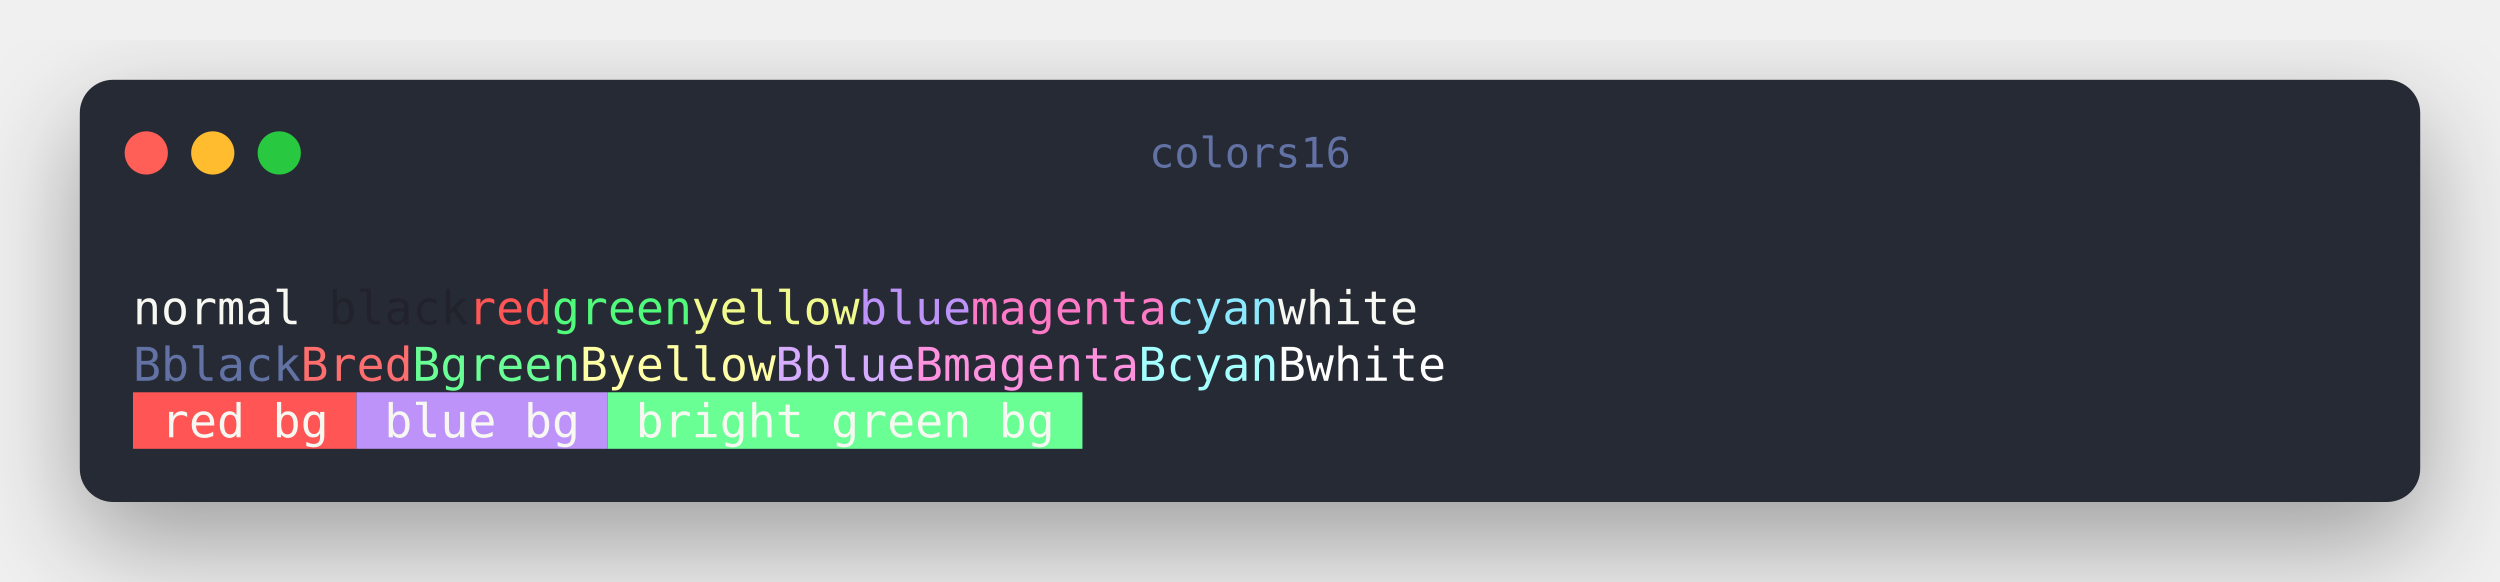
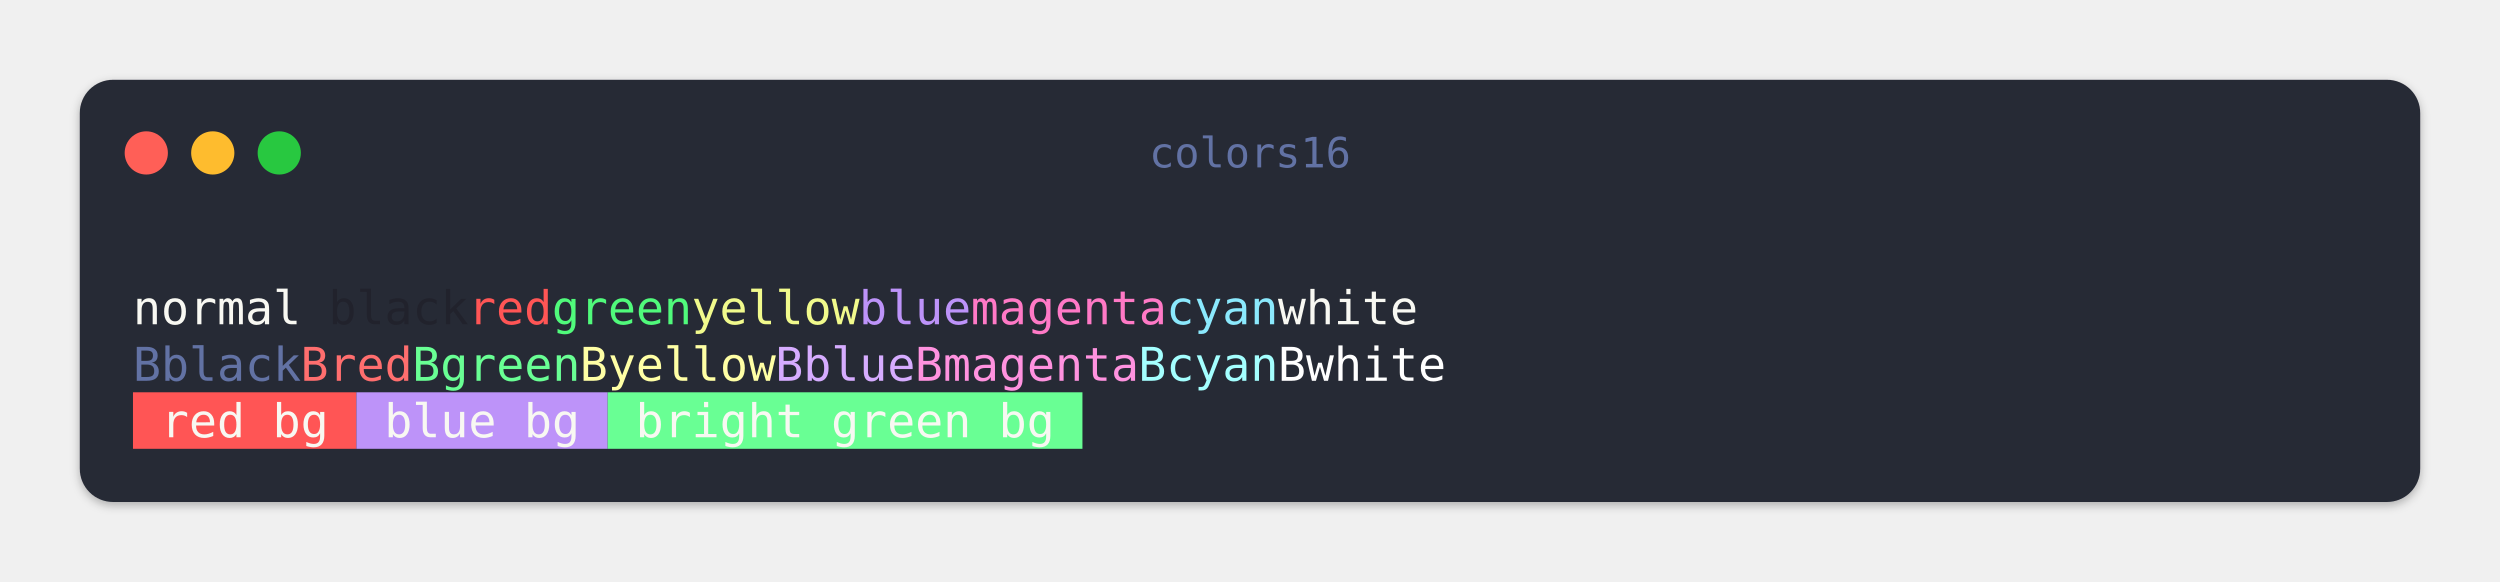
<svg xmlns="http://www.w3.org/2000/svg" width="752" height="175" viewBox="0 0 752 175" font-family="Menlo,Consolas,'DejaVu Sans Mono',monospace,'Apple Color Emoji','Segoe UI Emoji','Noto Color Emoji'" xml:space="preserve">
  <style>.b{font-weight:700}.i{font-style:italic}</style>
  <defs>
-     <filter id="shadow" x="-30%" y="-30%" width="160%" height="160%">
-       <feDropShadow dx="0" dy="12" stdDeviation="16" flood-opacity="0.35" />
+     <filter id="shadow" x="-25%" y="-25%" width="150%" height="160%">
+       <feDropShadow in="SourceGraphic" dx="0" dy="5" stdDeviation="6" flood-opacity="0.19" result="s1" />
+       <feDropShadow in="s1" dx="0" dy="1" stdDeviation="1.5" flood-opacity="0.28" />
    </filter>
  </defs>
  <rect x="24" y="24" width="704" height="127" rx="10" fill="#282a36" filter="url(#shadow)" />
  <circle cx="44" cy="46" r="6.5" fill="#ff5f57" />
  <circle cx="64" cy="46" r="6.5" fill="#febc2e" />
  <circle cx="84" cy="46" r="6.5" fill="#28c840" />
  <text x="376" y="46" text-anchor="middle" dominant-baseline="central" font-size="12.6" fill="#6272a4">colors16</text>
  <rect x="40" y="118" width="67.2" height="17" fill="#ff5555" />
  <rect x="107.2" y="118" width="75.6" height="17" fill="#bd93f9" />
  <rect x="182.8" y="118" width="142.8" height="17" fill="#69ff94" />
  <g font-size="14">
    <text x="40" y="97.54" fill="#f8f8f2">normal</text>
    <text x="98.8" y="97.54" fill="#21222c">black</text>
    <text x="140.8" y="97.54" fill="#ff5555">red</text>
    <text x="166" y="97.54" fill="#50fa7b">green</text>
    <text x="208" y="97.54" fill="#f1fa8c">yellow</text>
    <text x="258.4" y="97.54" fill="#bd93f9">blue</text>
    <text x="292" y="97.54" fill="#ff79c6">magenta</text>
    <text x="350.8" y="97.54" fill="#8be9fd">cyan</text>
    <text x="384.4" y="97.54" fill="#f8f8f2">white</text>
    <text x="40" y="114.54" fill="#6272a4">Bblack</text>
    <text x="90.4" y="114.54" fill="#ff6e6e">Bred</text>
    <text x="124" y="114.54" fill="#69ff94">Bgreen</text>
    <text x="174.4" y="114.54" fill="#ffffa5">Byellow</text>
    <text x="233.2" y="114.54" fill="#d6acff">Bblue</text>
    <text x="275.2" y="114.54" fill="#ff92df">Bmagenta</text>
    <text x="342.4" y="114.54" fill="#a4ffff">Bcyan</text>
    <text x="384.4" y="114.54" fill="#ffffff">Bwhite</text>
    <text x="48.4" y="131.54" fill="#f8f8f2">red</text>
    <text x="82" y="131.54" fill="#f8f8f2">bg</text>
    <text x="115.6" y="131.54" fill="#f8f8f2">blue</text>
    <text x="157.6" y="131.54" fill="#f8f8f2">bg</text>
    <text x="191.2" y="131.54" fill="#f8f8f2">bright</text>
    <text x="250" y="131.54" fill="#f8f8f2">green</text>
    <text x="300.4" y="131.54" fill="#f8f8f2">bg</text>
  </g>
</svg>
